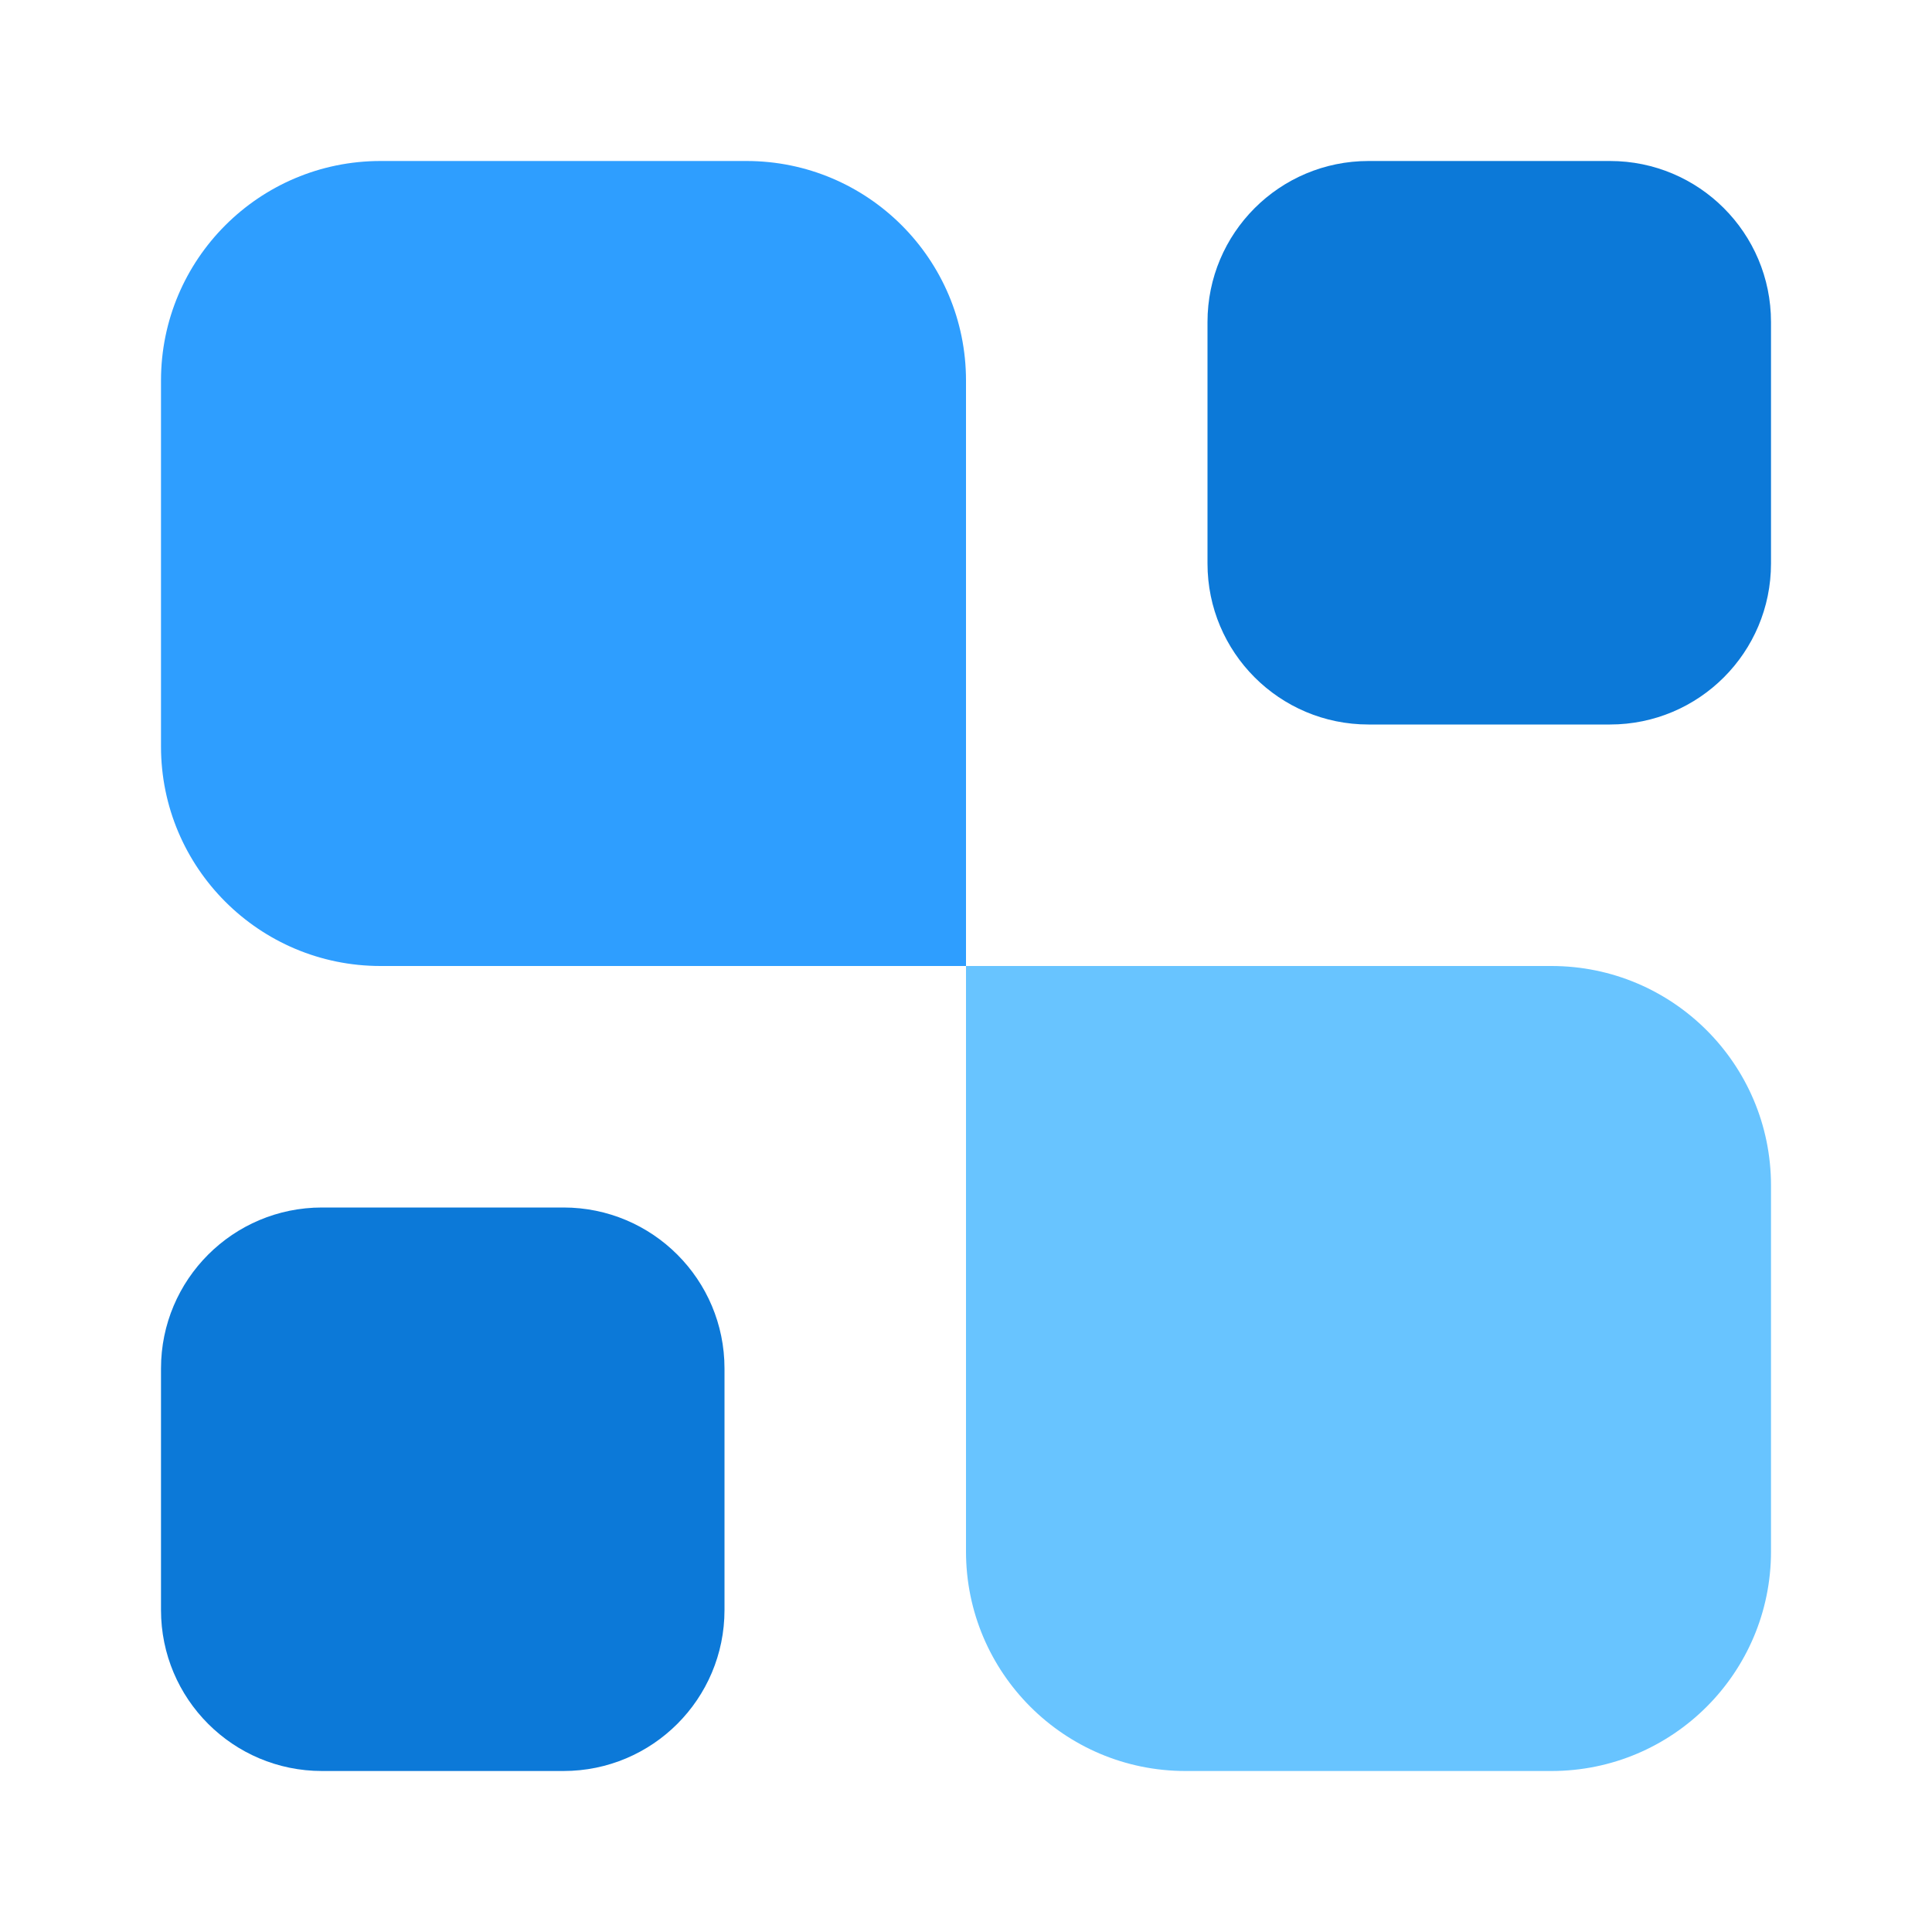
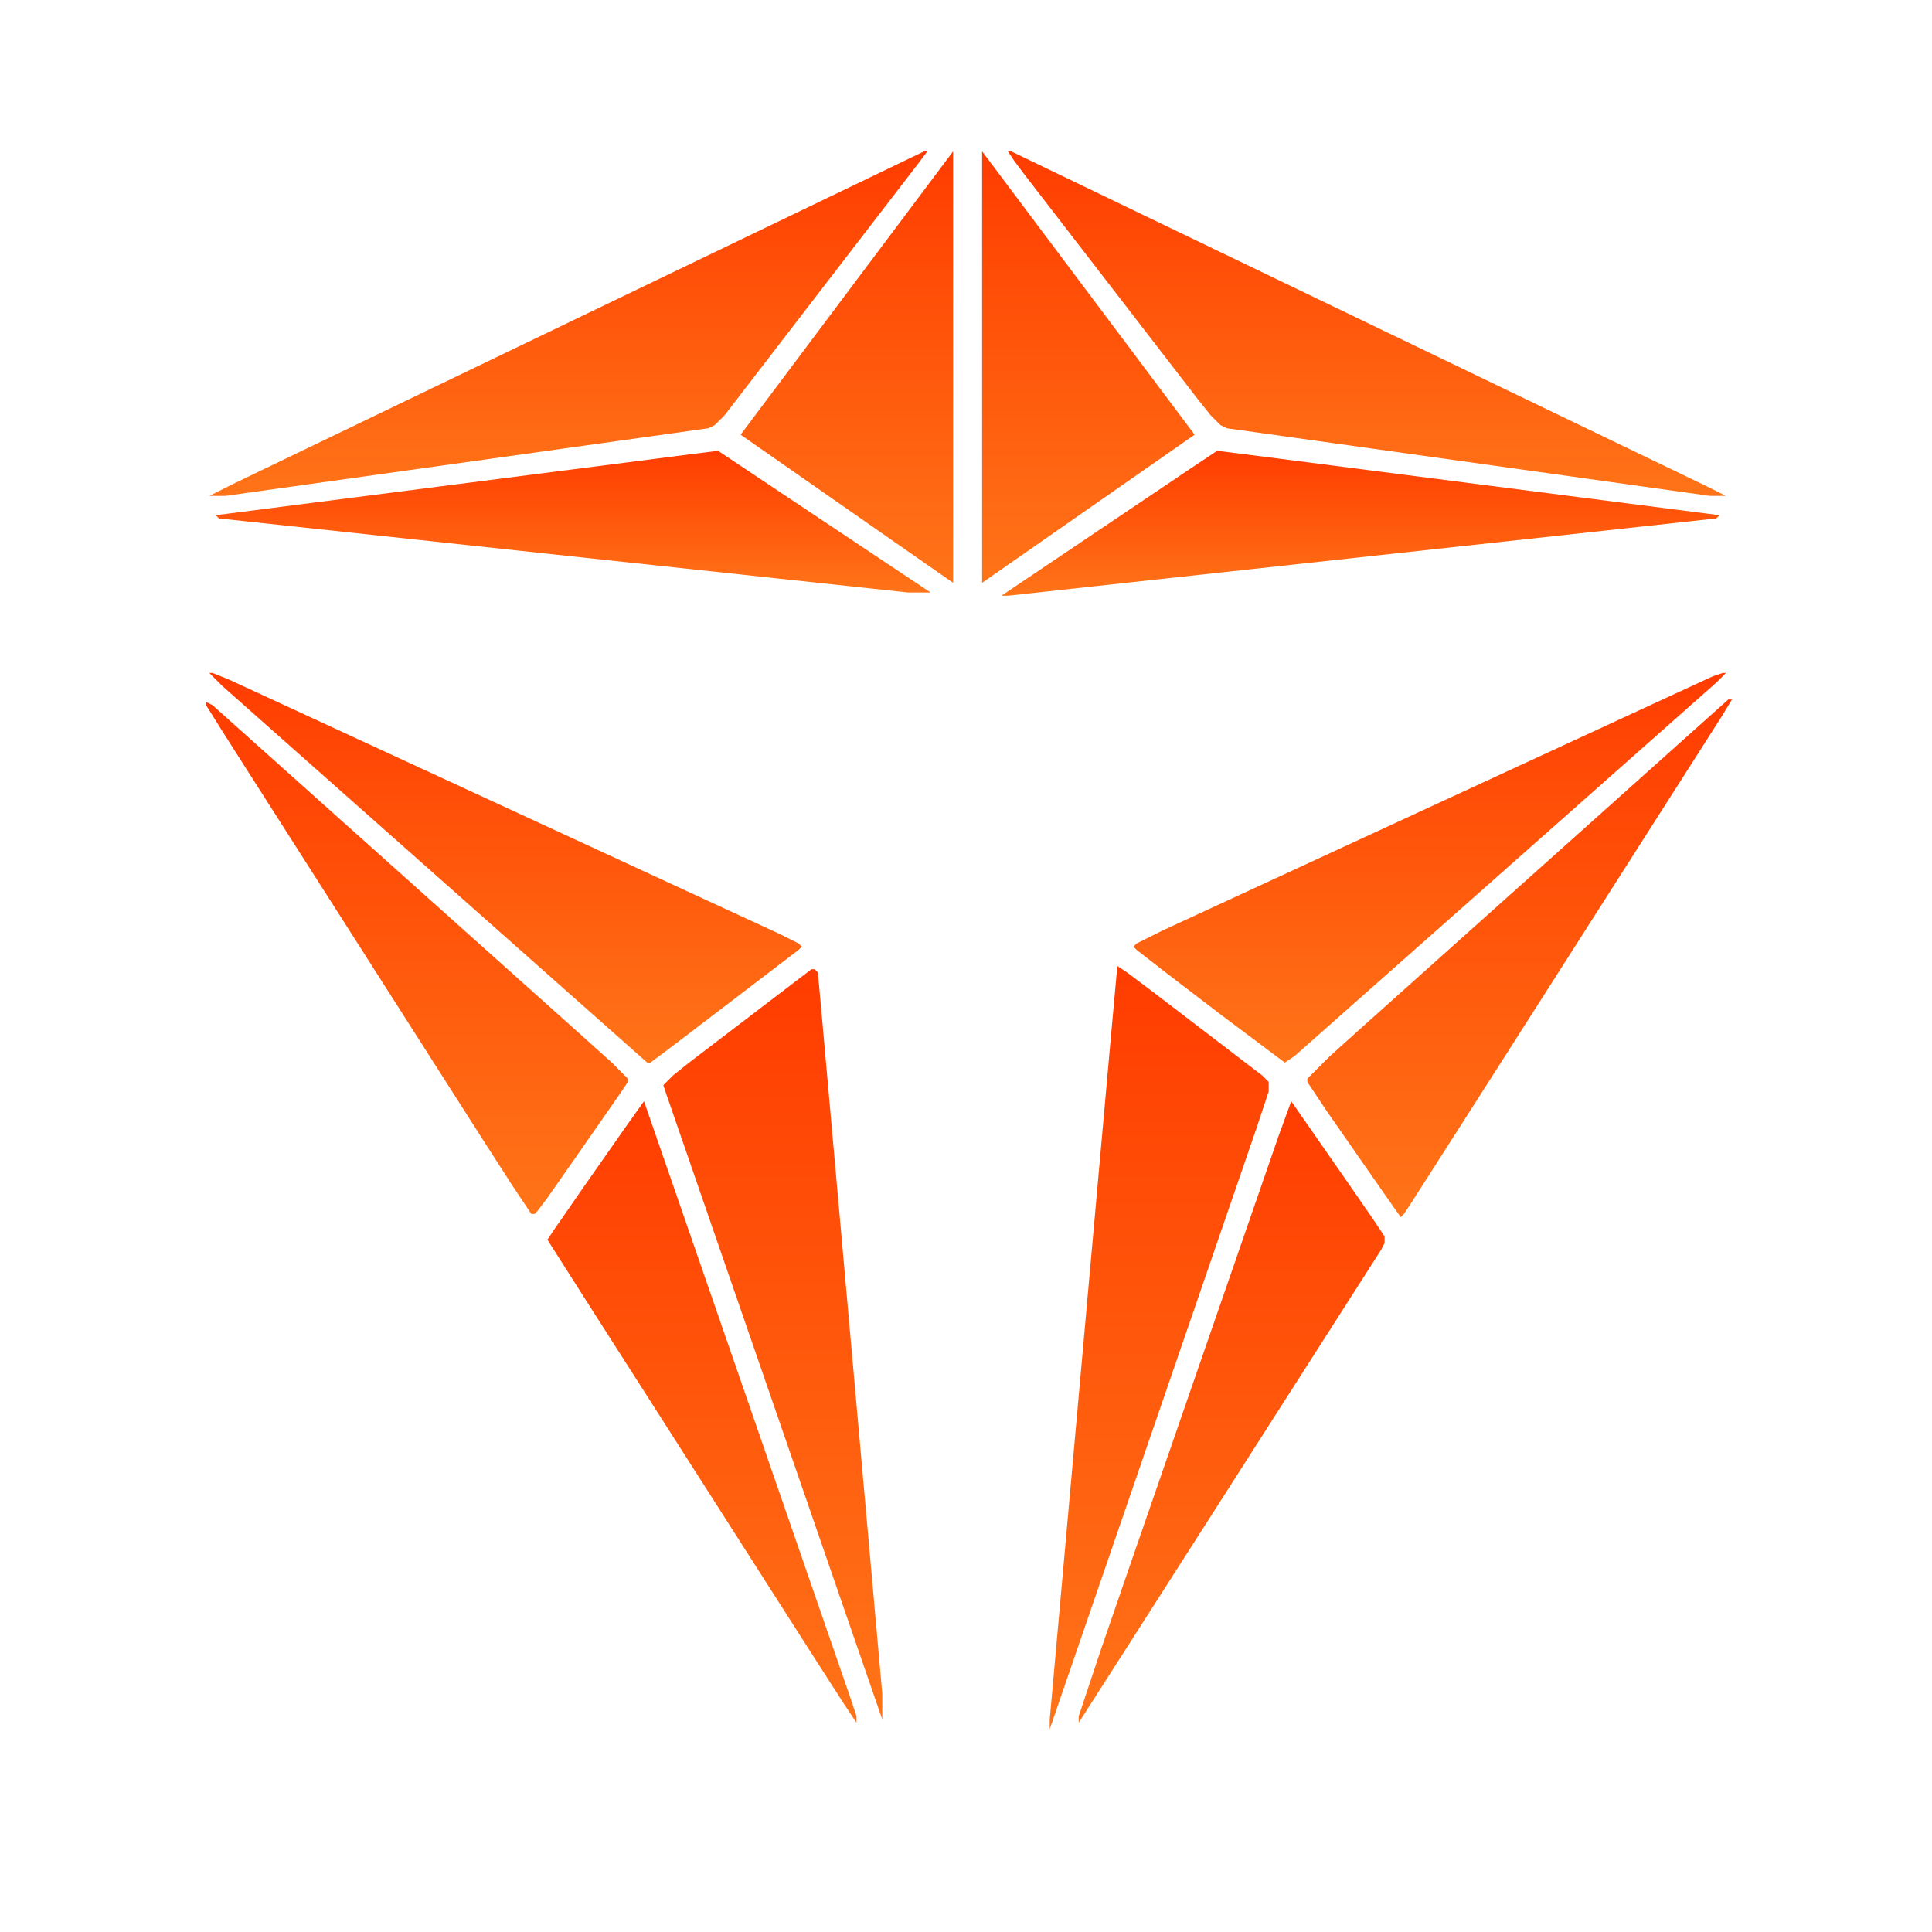
- <svg xmlns="http://www.w3.org/2000/svg" width="24" height="24" viewBox="0 0 24 24" fill="none">
-   <path d="M22 19.273C22 20.779 20.779 22 19.273 22H14.727C13.221 22 12 20.779 12 19.273V12H19.273C20.779 12 22 13.221 22 14.727V19.273Z" fill="#68C4FF" />
-   <path d="M20 2C21.105 2 22 2.895 22 4V7C22 8.105 21.105 9 20 9H17C15.895 9 15 8.105 15 7V4C15 2.895 15.895 2 17 2H20Z" fill="#0C79D8" />
-   <path d="M7 15C8.105 15 9 15.895 9 17V20C9 21.105 8.105 22 7 22H4C2.895 22 2 21.105 2 20V17C2 15.895 2.895 15 4 15H7Z" fill="#0C79D8" />
-   <path d="M12 12H4.727C3.221 12 2 10.779 2 9.273V4.727C2 3.221 3.221 2 4.727 2H9.273C10.779 2 12 3.221 12 4.727V12Z" fill="#2E9EFF" />
+ <svg xmlns="http://www.w3.org/2000/svg" viewBox="0 0 600 600" role="img" aria-label="Yield Vacuum">
+   <defs>
+     <linearGradient id="g" x1="0" y1="0" x2="0" y2="1">
+       <stop stop-color="#ff3c00" />
+       <stop offset="1" stop-color="#ff7418" />
+     </linearGradient>
+   </defs>
+   <polygon fill="url(#g)" points="326,534 345,322 347,300 350,302 358,308 392,334 394,336 394,339 390,351 326,537" />
+   <polygon fill="url(#g)" points="206,337 209,334 214,330 252,301 253,301 254,302 255,313 274,526 274,534 207,340" />
+   <polygon fill="url(#g)" points="65,154 73,150 287,47 288,47 285,51 225,129 222,132 220,133 70,154" />
+   <polygon fill="url(#g)" points="313,47 314,47 530,151 536,154 531,154 381,133 379,132 376,129 372,124 318,54 315,50" />
+   <polygon fill="url(#g)" points="65,209 66,209 71,211 242,290 248,293 249,294 248,295 210,324 202,330 201,330 69,213" />
+   <polygon fill="url(#g)" points="352,294 353,293 361,289 519,216 532,210 535,209 536,209 533,212 402,328 399,330 379,315 362,302 353,295" />
+   <polygon fill="url(#g)" points="406,335 413,328 423,319 537,217 538,217 535,222 461,338 438,374 436,377 435,378 428,368 412,345 406,336" />
+   <polygon fill="url(#g)" points="64,218 66,219 180,321 190,330 195,335 195,336 193,339 177,362 170,372 167,376 166,377 165,377 159,368 150,354 76,238 69,227 64,219" />
+   <polygon fill="url(#g)" points="230,135 296,47 296,181" />
+   <polygon fill="url(#g)" points="305,47 371,135 305,181" />
+   <polygon fill="url(#g)" points="335,533 342,512 352,483 397,353 401,342 417,365 426,378 430,384 430,386 429,388 351,510 335,535" />
+   <polygon fill="url(#g)" points="170,385 172,382 181,369 195,349 200,342 227,420 264,527 266,533 266,535 262,529 253,515 184,407" />
+   <polygon fill="url(#g)" points="67,160 215,141 223,140 289,184 282,184 68,161" />
+   <polygon fill="url(#g)" points="311,185 369,146 378,140 386,141 534,160 533,161 313,185" />
</svg>
